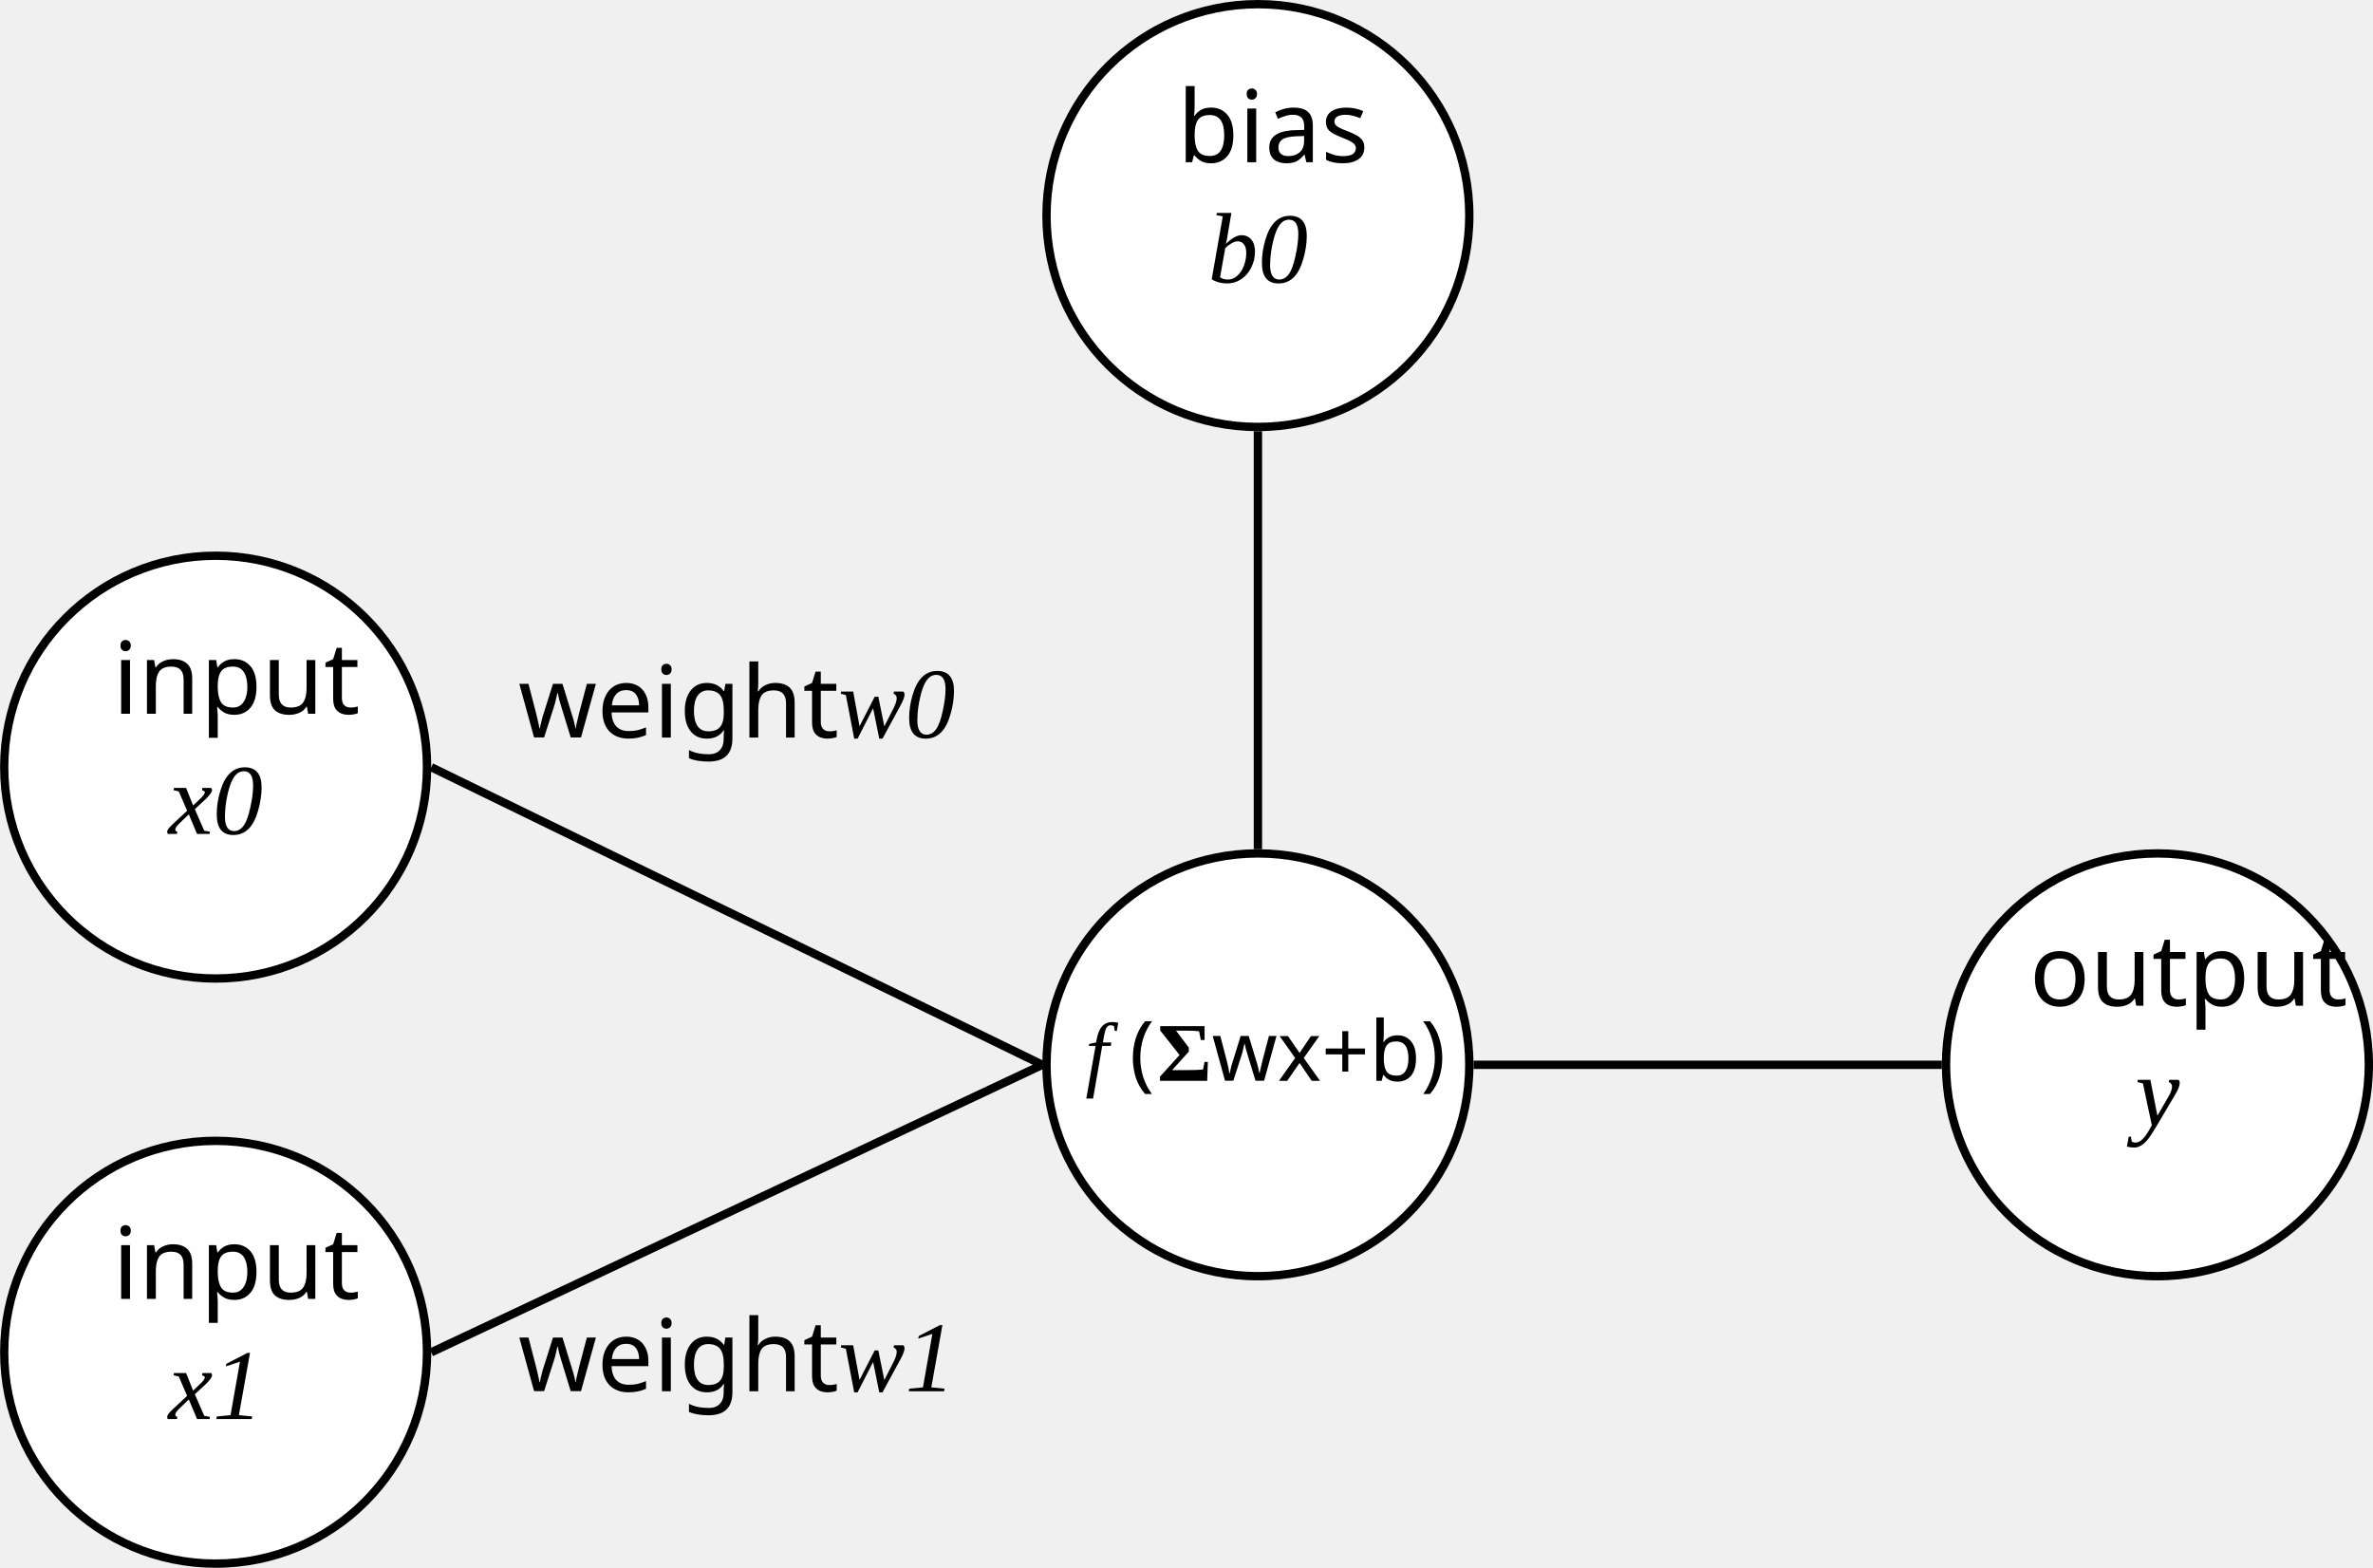
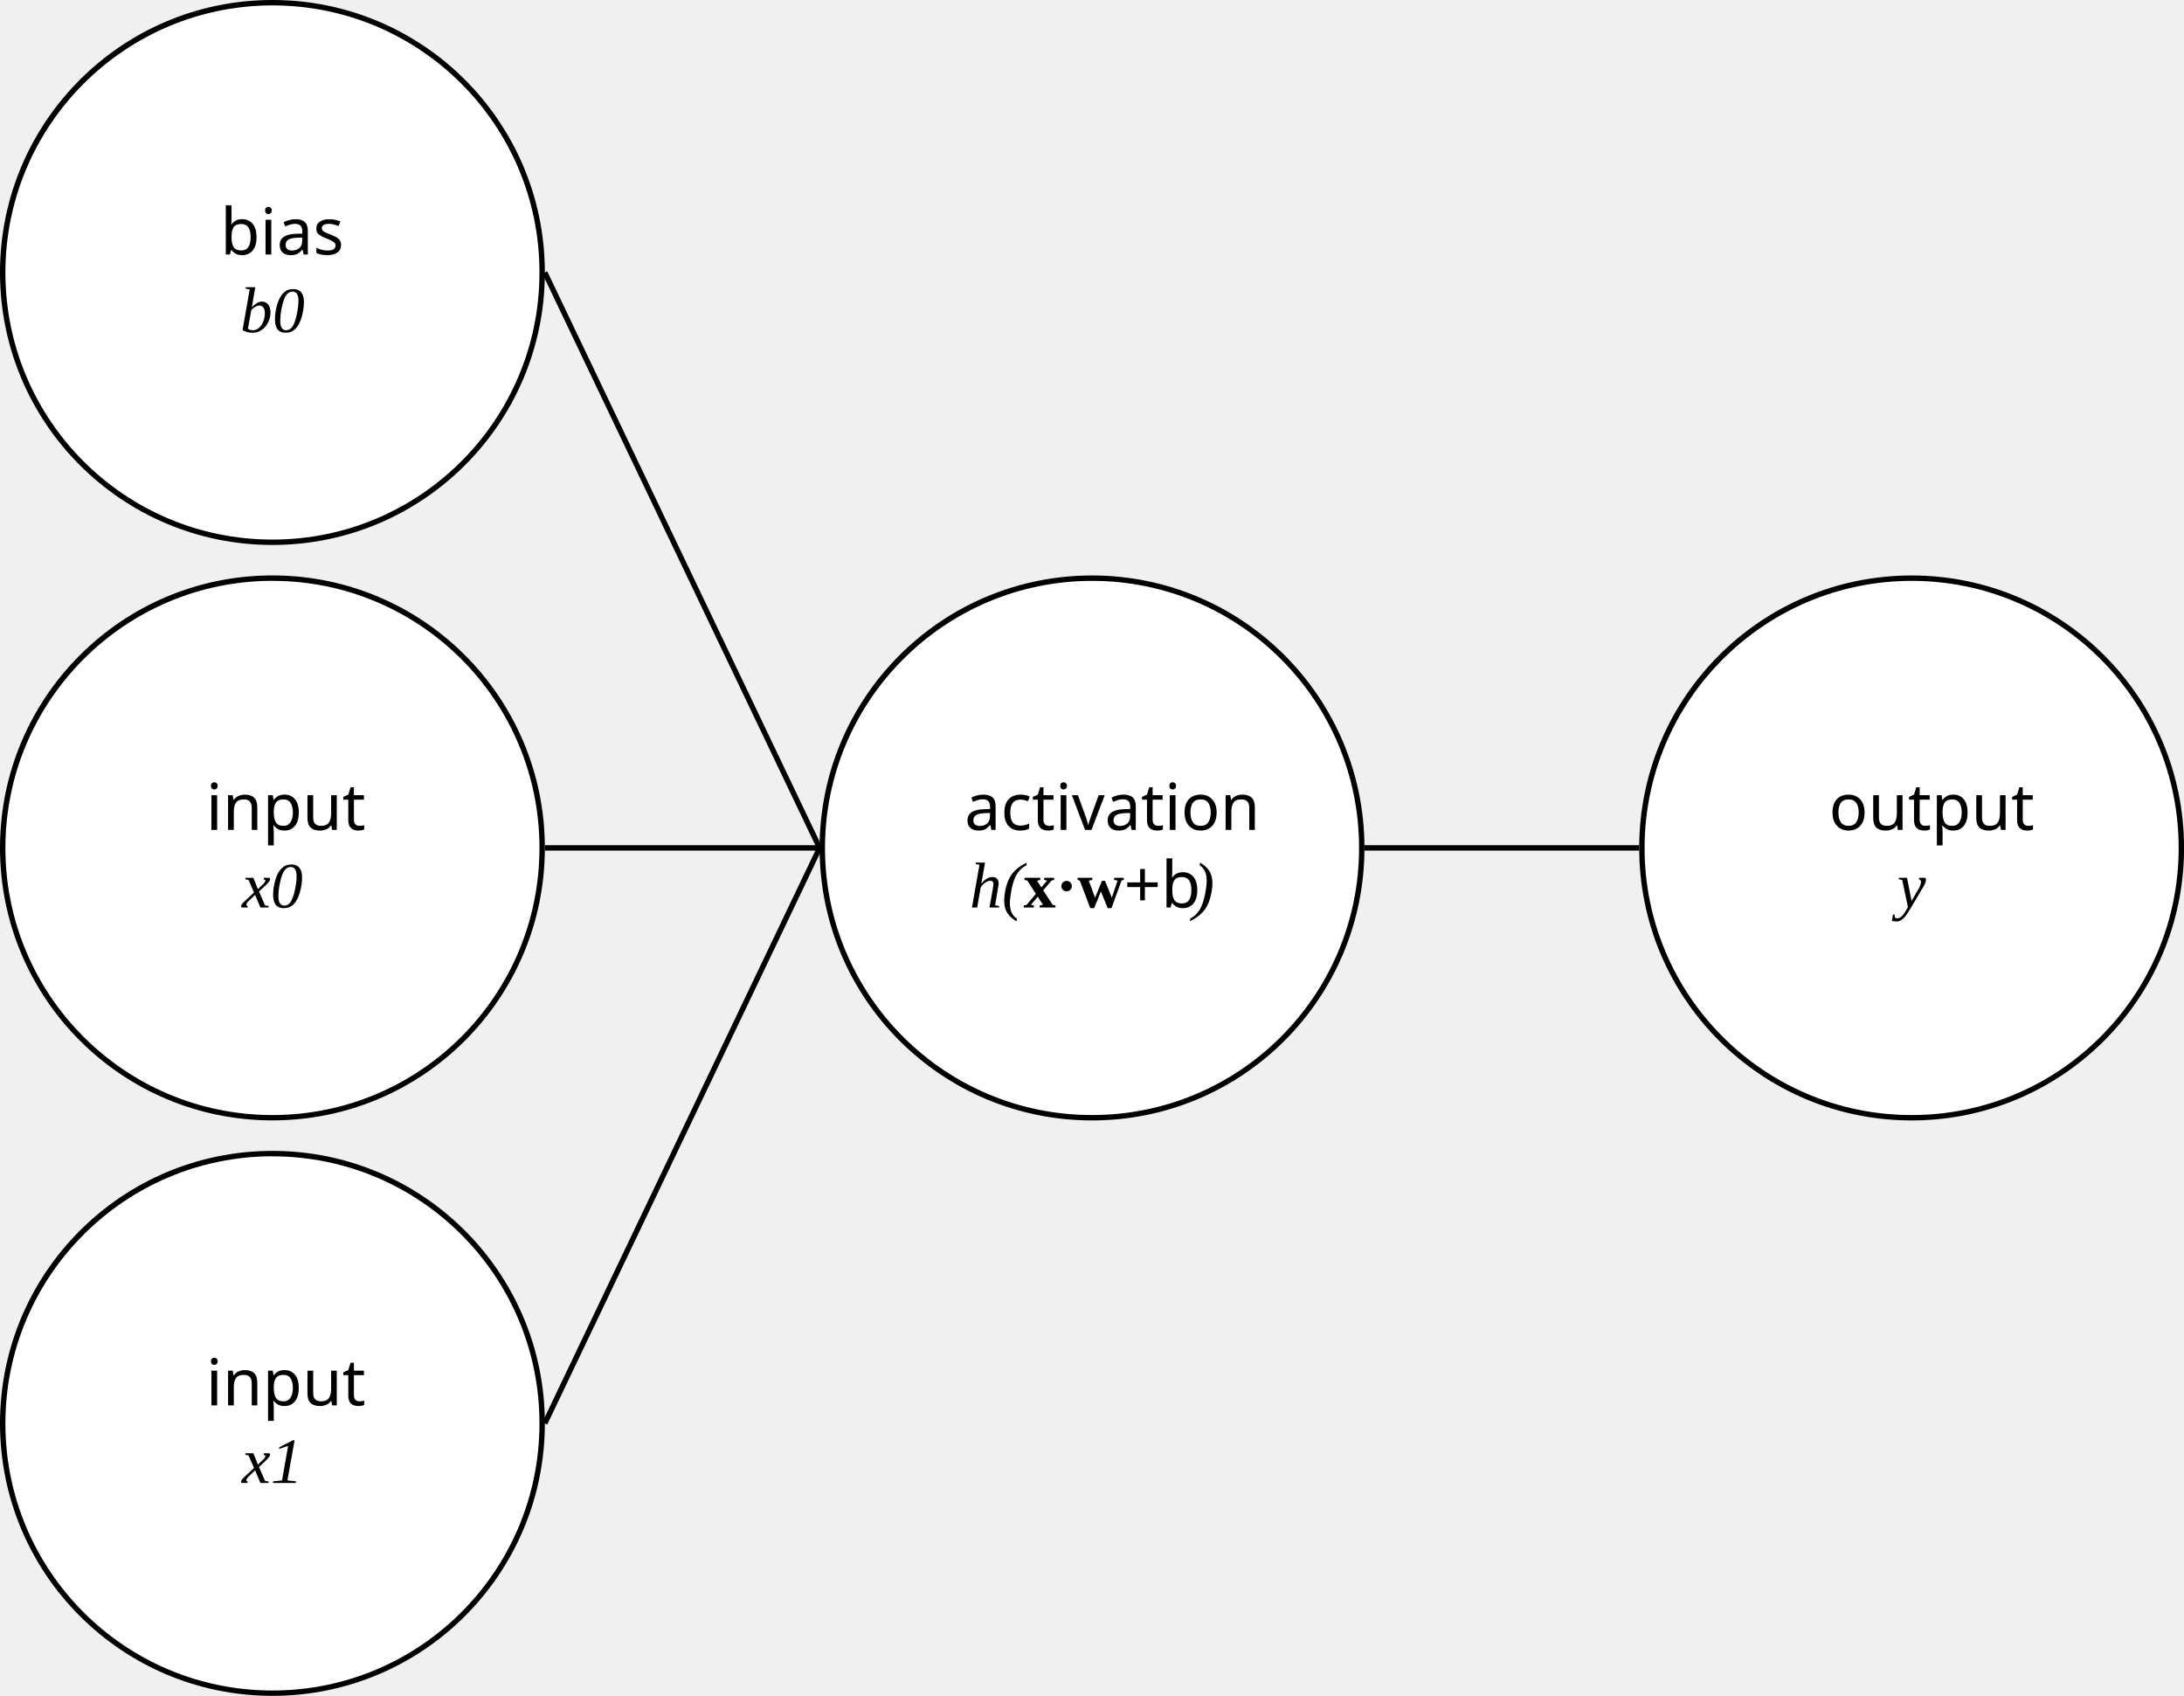
- <svg xmlns="http://www.w3.org/2000/svg" viewBox="0 0 284.33 187.87">
+ <svg xmlns="http://www.w3.org/2000/svg" viewBox="0 0 405.33 314.67">
  <defs>
-     <style>.cls-1{fill:#fff;}.cls-2{fill:none;stroke:#000;stroke-miterlimit:10;}.cls-3{font-size:12px;}.cls-3,.cls-7{font-family:TimesNewRomanPSMT, Persian;}.cls-4,.cls-5{font-family:TimesNewRomanPS-ItalicMT, Times New Roman;}.cls-4,.cls-6{font-style:italic;}.cls-5{font-size:10px;}.cls-8{font-family:TimesNewRomanPS-BoldMT, Times New Roman;font-weight:700;}</style>
+     <style>.cls-1{fill:#fff;}.cls-2{font-size:12px;}.cls-2,.cls-7{font-family:TimesNewRomanPSMT, Persian;}.cls-3,.cls-4{font-family:TimesNewRomanPS-ItalicMT, Times New Roman;}.cls-3,.cls-5{font-style:italic;}.cls-6{font-family:TimesNewRomanPS-BoldMT, Times New Roman;font-weight:700;}.cls-8{fill:none;stroke:#000;stroke-miterlimit:10;}</style>
  </defs>
  <g id="Layer_2" data-name="Layer 2">
    <g id="Layer_1-2" data-name="Layer 1">
-       <path class="cls-1" d="M25.83,117.26A25.33,25.33,0,1,1,51.17,91.93,25.36,25.36,0,0,1,25.83,117.26Z" />
-       <path d="M25.83,67.09A24.83,24.83,0,1,1,1,91.93,24.86,24.86,0,0,1,25.83,67.09m0-1A25.83,25.83,0,1,0,51.67,91.93,25.83,25.83,0,0,0,25.83,66.09Z" />
-       <path class="cls-1" d="M25.83,187.37A25.33,25.33,0,1,1,51.17,162,25.36,25.36,0,0,1,25.83,187.37Z" />
-       <path d="M25.83,137.2A24.83,24.83,0,1,1,1,162,24.86,24.86,0,0,1,25.83,137.2m0-1A25.83,25.83,0,1,0,51.67,162,25.83,25.83,0,0,0,25.83,136.2Z" />
-       <path class="cls-1" d="M150.72,152.93a25.33,25.33,0,1,1,25.33-25.33A25.36,25.36,0,0,1,150.72,152.93Z" />
-       <path d="M150.72,102.76a24.83,24.83,0,1,1-24.83,24.83,24.86,24.86,0,0,1,24.83-24.83m0-1a25.83,25.83,0,1,0,25.83,25.83,25.83,25.83,0,0,0-25.83-25.83Z" />
-       <path class="cls-1" d="M258.5,152.93a25.33,25.33,0,1,1,25.33-25.33A25.36,25.36,0,0,1,258.5,152.93Z" />
-       <path d="M258.5,102.76a24.83,24.83,0,1,1-24.83,24.83,24.86,24.86,0,0,1,24.83-24.83m0-1a25.83,25.83,0,1,0,25.83,25.83,25.83,25.83,0,0,0-25.83-25.83Z" />
-       <line class="cls-2" x1="51.67" y1="91.93" x2="124.89" y2="127.59" />
-       <line class="cls-2" x1="51.67" y1="162.04" x2="124.89" y2="127.59" />
-       <line class="cls-2" x1="176.56" y1="127.59" x2="232.67" y2="127.59" />
-       <text />
-       <text class="cls-3" transform="translate(62.1 88.38)">weight <tspan class="cls-4" x="38.36" y="0">w0</tspan>
+       <path class="cls-1" d="M50.56,100.61a50.06,50.06,0,1,1,50.06-50.06A50.11,50.11,0,0,1,50.56,100.61Z" />
+       <path d="M50.56,1A49.56,49.56,0,1,1,1,50.56,49.61,49.61,0,0,1,50.56,1m0-1a50.56,50.56,0,1,0,50.56,50.56A50.56,50.56,0,0,0,50.56,0Z" />
+       <text class="cls-2" transform="translate(40.89 47.22)">bias<tspan class="cls-3">
+           <tspan x="3.67" y="14.4">b0</tspan>
+         </tspan>
      </text>
-       <text class="cls-3" transform="translate(62.1 166.71)">weight <tspan class="cls-4" x="38.36" y="0">w1</tspan>
+       <path class="cls-1" d="M50.56,207.39a50.06,50.06,0,1,1,50.06-50.06A50.11,50.11,0,0,1,50.56,207.39Z" />
+       <path d="M50.56,107.78A49.56,49.56,0,1,1,1,157.33a49.61,49.61,0,0,1,49.56-49.56m0-1a50.56,50.56,0,1,0,50.56,50.56,50.56,50.56,0,0,0-50.56-50.56Z" />
+       <text class="cls-2" transform="translate(38.22 153.99)">input<tspan class="cls-3">
+           <tspan x="6.67" y="14.4">x0</tspan>
+         </tspan>
      </text>
-       <text class="cls-3" transform="translate(13.5 155.64)">input<tspan class="cls-4">
+       <path class="cls-1" d="M50.56,314.17a50.06,50.06,0,1,1,50.06-50.06A50.11,50.11,0,0,1,50.56,314.17Z" />
+       <path d="M50.56,214.56A49.56,49.56,0,1,1,1,264.11a49.61,49.61,0,0,1,49.56-49.56m0-1a50.56,50.56,0,1,0,50.56,50.56,50.56,50.56,0,0,0-50.56-50.56Z" />
+       <text class="cls-2" transform="translate(38.22 260.77)">input<tspan class="cls-3">
          <tspan x="6.67" y="14.4">x1</tspan>
        </tspan>
      </text>
-       <text class="cls-3" transform="translate(13.5 85.53)">input<tspan class="cls-4">
-           <tspan x="6.67" y="14.4">x0</tspan>
+       <path class="cls-1" d="M202.67,207.39a50.06,50.06,0,1,1,50.06-50.06A50.11,50.11,0,0,1,202.67,207.39Z" />
+       <path d="M202.67,107.78a49.56,49.56,0,1,1-49.56,49.56,49.61,49.61,0,0,1,49.56-49.56m0-1a50.56,50.56,0,1,0,50.56,50.56,50.56,50.56,0,0,0-50.56-50.56Z" />
+       <text class="cls-2" transform="translate(179.01 153.99)">activation<tspan class="cls-4">
+           <tspan class="cls-5" x="0.94" y="14.4">h(</tspan>
+           <tspan class="cls-6" x="10.94" y="14.4">x·w</tspan>
+           <tspan class="cls-7" x="29.61" y="14.4">+b</tspan>
+           <tspan class="cls-5" x="42.38" y="14.4">)</tspan>
        </tspan>
      </text>
-       <text class="cls-5" transform="translate(130.05 129.51)">
-         <tspan class="cls-6">f </tspan>
-         <tspan class="cls-7" x="5.28" y="0">(</tspan>
-         <tspan class="cls-8" x="8.61" y="0">Σ</tspan>
-         <tspan class="cls-7" x="15.15" y="0">wx+b)</tspan>
-       </text>
-       <text class="cls-3" transform="translate(243.17 120.51)">output<tspan class="cls-4">
+       <path class="cls-1" d="M354.78,207.39a50.06,50.06,0,1,1,50.06-50.06A50.11,50.11,0,0,1,354.78,207.39Z" />
+       <path d="M354.78,107.78a49.56,49.56,0,1,1-49.56,49.56,49.61,49.61,0,0,1,49.56-49.56m0-1a50.56,50.56,0,1,0,50.56,50.56,50.56,50.56,0,0,0-50.56-50.56Z" />
+       <text class="cls-2" transform="translate(339.44 153.99)">output<tspan class="cls-3">
          <tspan x="12.67" y="14.4">y</tspan>
        </tspan>
      </text>
-       <text />
-       <path class="cls-1" d="M150.72,51.17a25.33,25.33,0,1,1,25.33-25.33A25.36,25.36,0,0,1,150.72,51.17Z" />
-       <path d="M150.72,1a24.83,24.83,0,1,1-24.83,24.83A24.86,24.86,0,0,1,150.72,1m0-1a25.83,25.83,0,1,0,25.83,25.83A25.83,25.83,0,0,0,150.72,0Z" />
-       <text class="cls-3" transform="translate(141.06 19.44)">bias<tspan class="cls-4">
-           <tspan x="3.67" y="14.4">b0</tspan>
-         </tspan>
-       </text>
-       <line class="cls-2" x1="150.72" y1="51.67" x2="150.72" y2="101.76" />
+       <line class="cls-8" x1="101.11" y1="157.33" x2="152.11" y2="157.33" />
+       <line class="cls-8" x1="253.22" y1="157.33" x2="304.22" y2="157.33" />
+       <line class="cls-8" x1="101.11" y1="50.56" x2="152.11" y2="157.33" />
+       <line class="cls-8" x1="101.11" y1="264.11" x2="152.11" y2="157.33" />
    </g>
  </g>
</svg>
